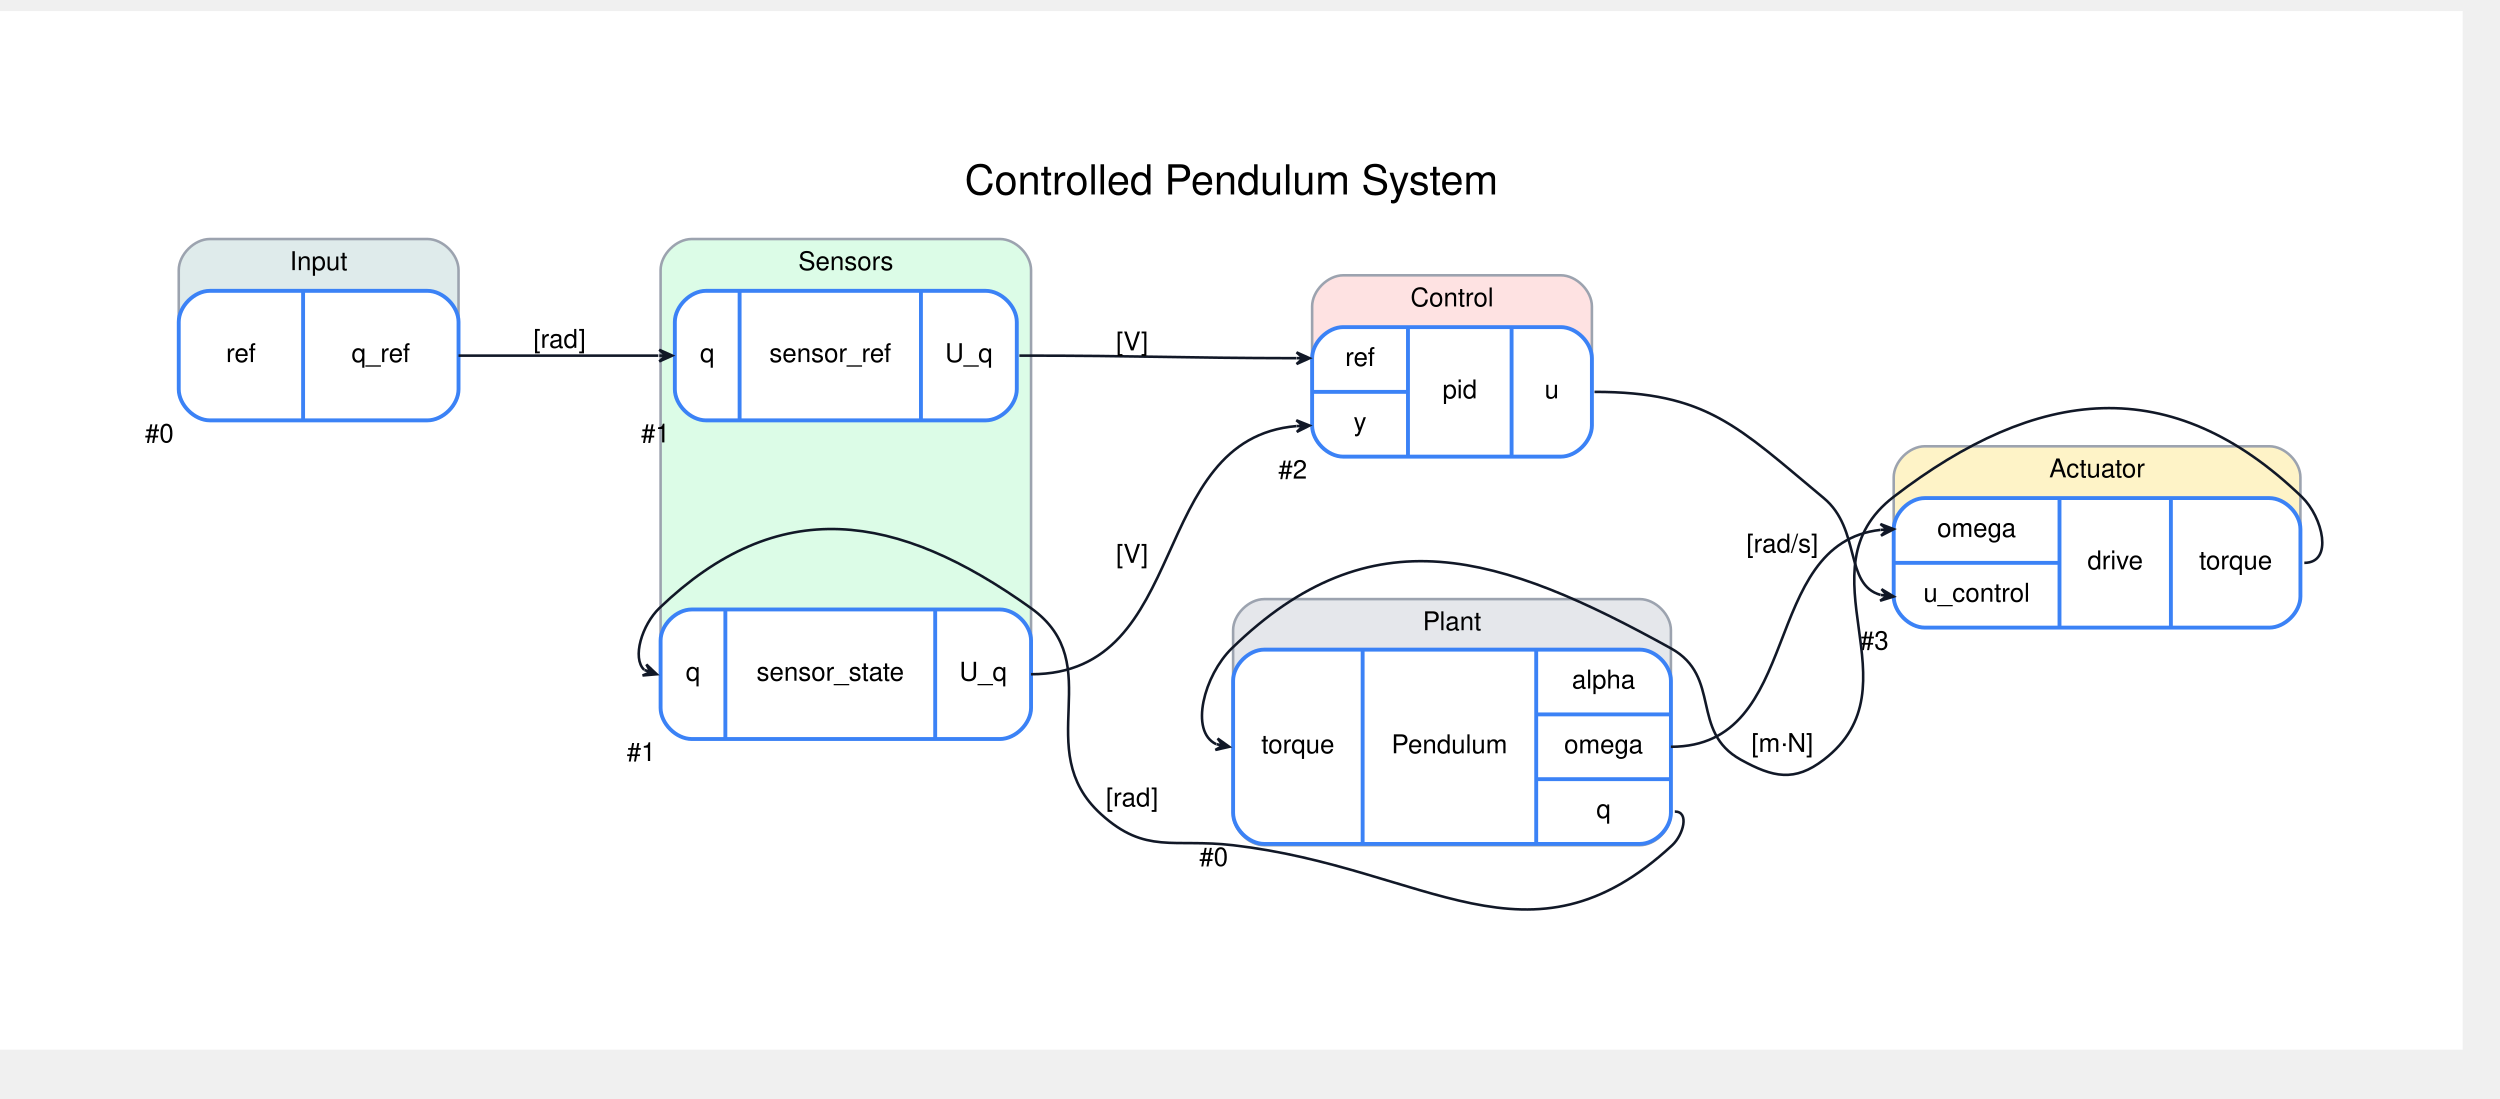
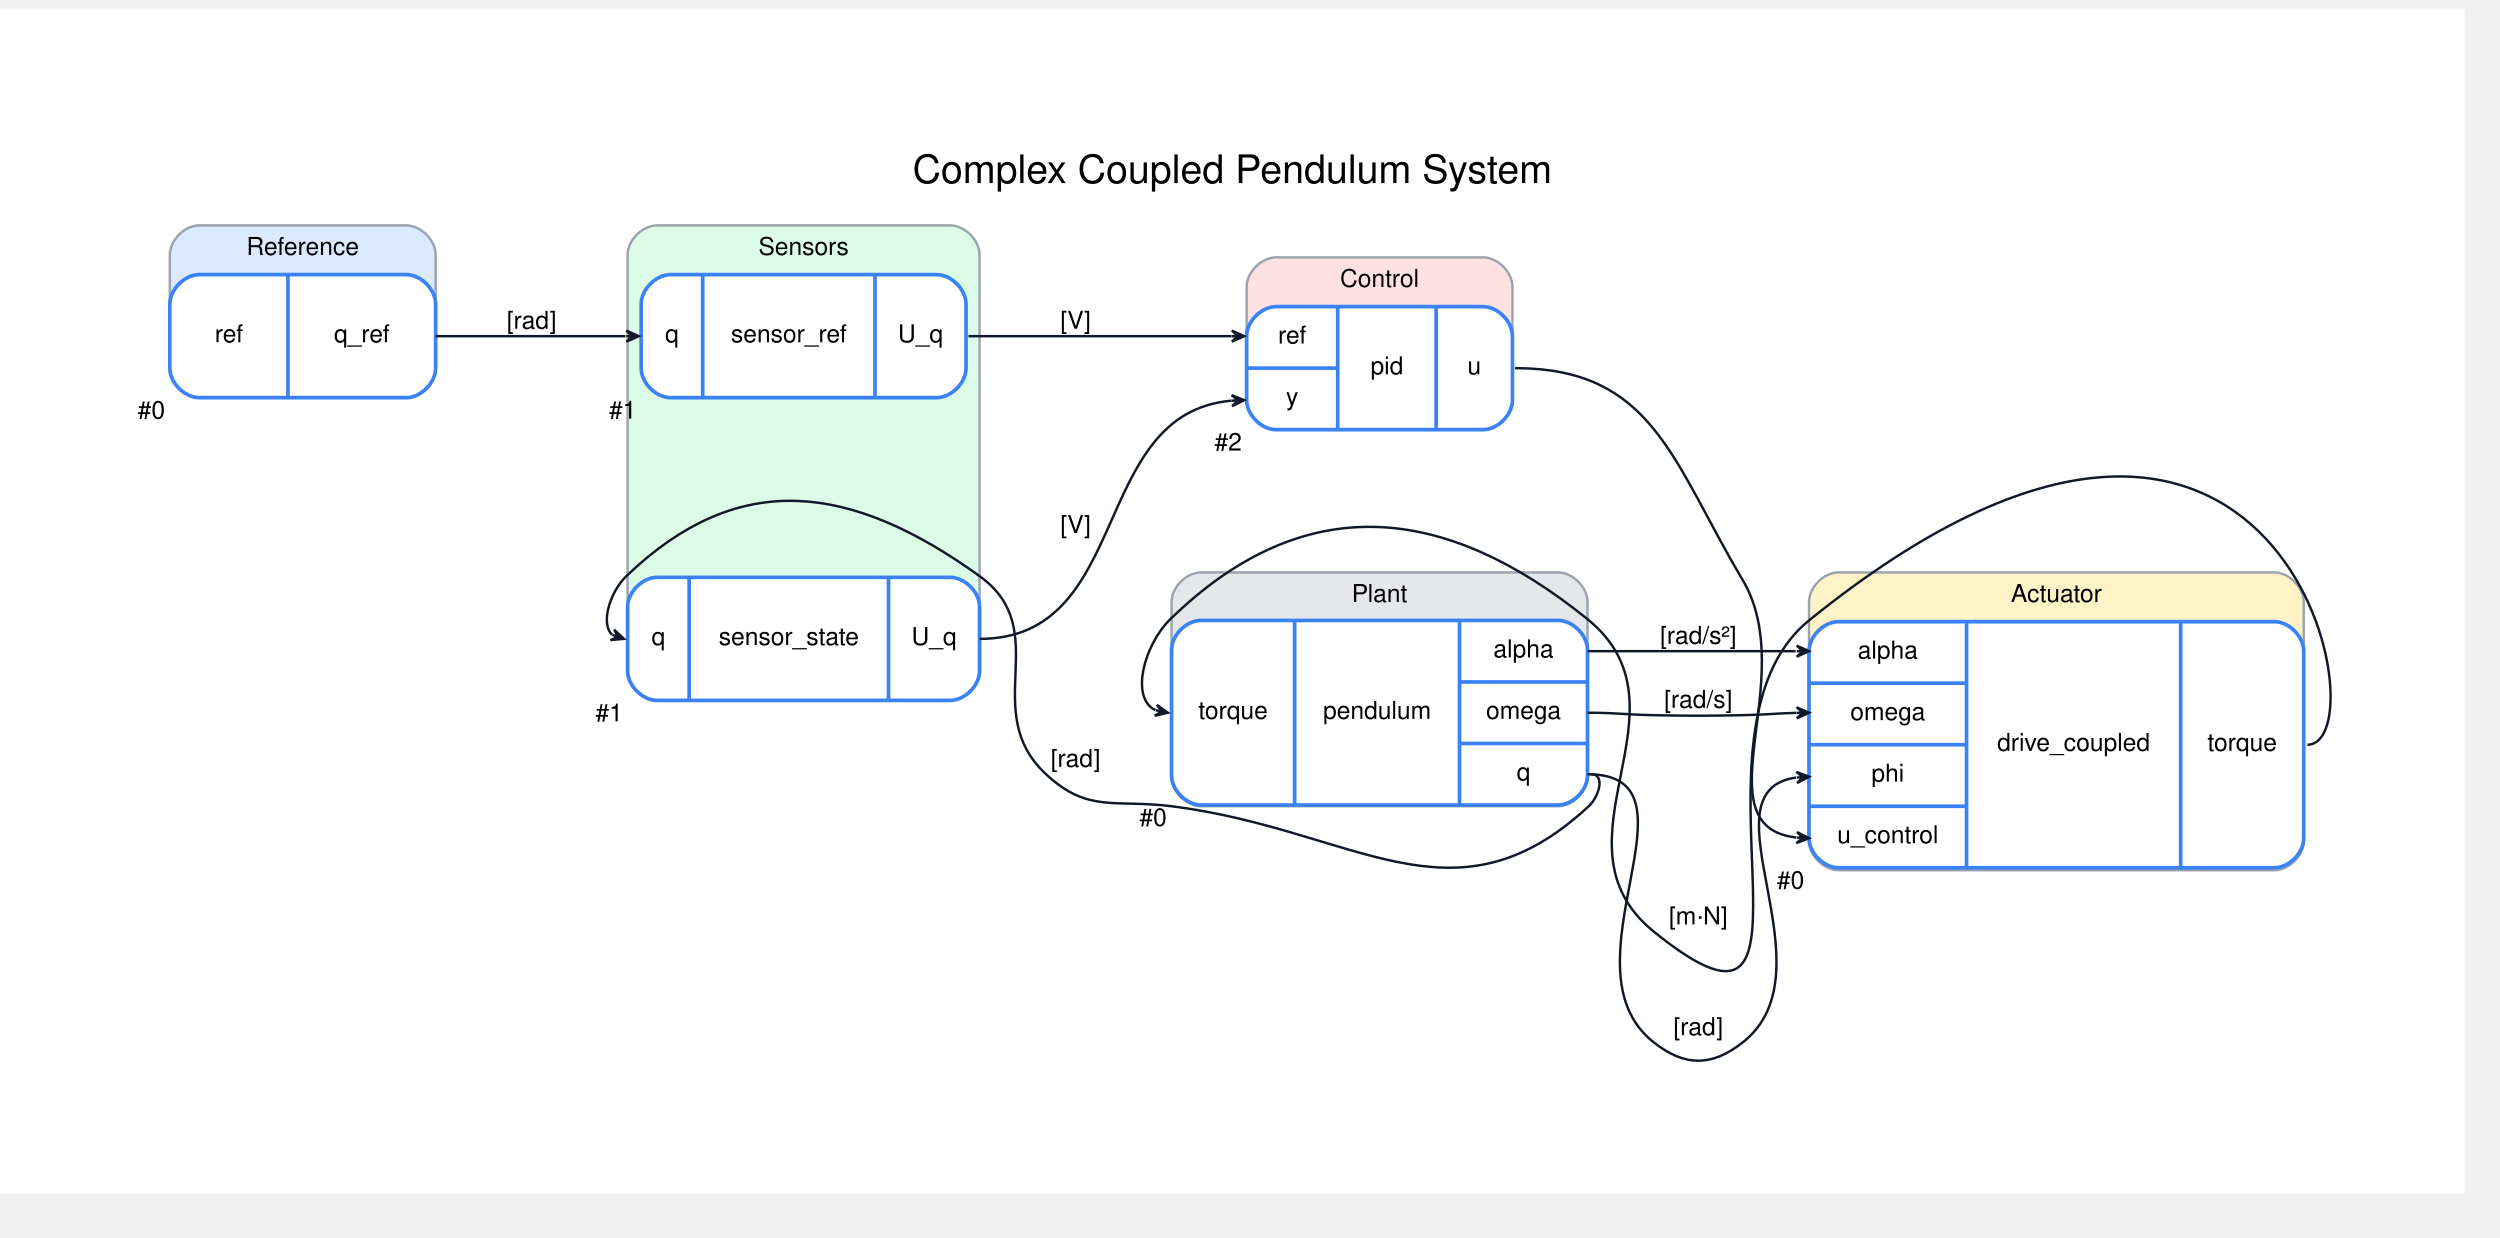
- <svg xmlns="http://www.w3.org/2000/svg" width="979pt" height="430pt" viewBox="14.40 14.40 965.04 415.33">
-   <g id="graph0" class="graph" transform="scale(1 1) rotate(0) translate(68.4 361.33)">
-     <polygon fill="white" stroke="transparent" points="-54,54 -54,-346.93 896.64,-346.93 896.64,54 -54,54" />
-     <text text-anchor="middle" x="421.32" y="-276.13" font-family="Helvetica,sans-Serif" font-size="16.00">Controlled Pendulum System</text>
+ <svg xmlns="http://www.w3.org/2000/svg" width="1030pt" height="510pt" viewBox="14.40 14.40 1015.74 495.79">
+   <g id="graph0" class="graph" transform="scale(1 1) rotate(0) translate(68.4 441.79)">
+     <polygon fill="white" stroke="transparent" points="-54,54 -54,-427.39 947.34,-427.39 947.34,54 -54,54" />
+     <text text-anchor="middle" x="446.67" y="-356.59" font-family="Helvetica,sans-Serif" font-size="16.00">Complex Coupled Pendulum System</text>
    <g id="clust1" class="cluster">
-       <path fill="#dfebeb" stroke="#9ca3af" d="M27,-188.93C27,-188.93 111,-188.93 111,-188.93 117,-188.93 123,-194.93 123,-200.93 123,-200.93 123,-246.93 123,-246.93 123,-252.93 117,-258.93 111,-258.93 111,-258.93 27,-258.93 27,-258.93 21,-258.93 15,-252.93 15,-246.93 15,-246.93 15,-200.93 15,-200.93 15,-194.93 21,-188.93 27,-188.93" />
-       <text text-anchor="middle" x="69" y="-246.93" font-family="Helvetica,sans-Serif" font-size="10.00">Input</text>
+       <path fill="#dbeafe" stroke="#9ca3af" d="M27,-269.39C27,-269.39 111,-269.39 111,-269.39 117,-269.39 123,-275.39 123,-281.39 123,-281.39 123,-327.39 123,-327.39 123,-333.39 117,-339.39 111,-339.39 111,-339.39 27,-339.39 27,-339.39 21,-339.39 15,-333.39 15,-327.39 15,-327.39 15,-281.39 15,-281.39 15,-275.39 21,-269.39 27,-269.39" />
+       <text text-anchor="middle" x="69" y="-327.39" font-family="Helvetica,sans-Serif" font-size="10.00">Reference</text>
    </g>
    <g id="clust2" class="cluster">
-       <path fill="#dcfce7" stroke="#9ca3af" d="M213,-65.93C213,-65.93 332,-65.93 332,-65.93 338,-65.93 344,-71.93 344,-77.93 344,-77.93 344,-246.93 344,-246.93 344,-252.93 338,-258.93 332,-258.93 332,-258.93 213,-258.93 213,-258.93 207,-258.93 201,-252.93 201,-246.93 201,-246.93 201,-77.93 201,-77.93 201,-71.93 207,-65.93 213,-65.93" />
-       <text text-anchor="middle" x="272.5" y="-246.93" font-family="Helvetica,sans-Serif" font-size="10.00">Sensors</text>
+       <path fill="#dcfce7" stroke="#9ca3af" d="M213,-146.39C213,-146.39 332,-146.39 332,-146.39 338,-146.39 344,-152.39 344,-158.39 344,-158.39 344,-327.39 344,-327.39 344,-333.39 338,-339.39 332,-339.39 332,-339.39 213,-339.39 213,-339.39 207,-339.39 201,-333.39 201,-327.39 201,-327.39 201,-158.39 201,-158.39 201,-152.39 207,-146.39 213,-146.39" />
+       <text text-anchor="middle" x="272.5" y="-327.39" font-family="Helvetica,sans-Serif" font-size="10.00">Sensors</text>
    </g>
    <g id="clust3" class="cluster">
-       <path fill="#fee2e2" stroke="#9ca3af" d="M464.5,-174.93C464.5,-174.93 548.5,-174.93 548.5,-174.93 554.5,-174.93 560.5,-180.93 560.5,-186.93 560.5,-186.93 560.5,-232.93 560.5,-232.93 560.5,-238.93 554.5,-244.93 548.5,-244.93 548.5,-244.93 464.5,-244.93 464.5,-244.93 458.5,-244.93 452.5,-238.93 452.5,-232.93 452.5,-232.93 452.5,-186.93 452.5,-186.93 452.5,-180.93 458.5,-174.93 464.5,-174.93" />
-       <text text-anchor="middle" x="506.5" y="-232.93" font-family="Helvetica,sans-Serif" font-size="10.00">Control</text>
+       <path fill="#fee2e2" stroke="#9ca3af" d="M464.5,-256.39C464.5,-256.39 548.5,-256.39 548.5,-256.39 554.5,-256.39 560.5,-262.39 560.5,-268.39 560.5,-268.39 560.5,-314.39 560.5,-314.39 560.5,-320.39 554.5,-326.39 548.5,-326.39 548.5,-326.39 464.5,-326.39 464.5,-326.39 458.5,-326.39 452.5,-320.39 452.5,-314.39 452.5,-314.39 452.5,-268.39 452.5,-268.39 452.5,-262.39 458.5,-256.39 464.5,-256.39" />
+       <text text-anchor="middle" x="506.5" y="-314.39" font-family="Helvetica,sans-Serif" font-size="10.00">Control</text>
    </g>
    <g id="clust4" class="cluster">
-       <path fill="#fef3c7" stroke="#9ca3af" d="M689,-108.93C689,-108.93 822,-108.93 822,-108.93 828,-108.93 834,-114.93 834,-120.93 834,-120.93 834,-166.93 834,-166.93 834,-172.93 828,-178.93 822,-178.93 822,-178.93 689,-178.93 689,-178.93 683,-178.93 677,-172.93 677,-166.93 677,-166.93 677,-120.93 677,-120.93 677,-114.93 683,-108.93 689,-108.93" />
-       <text text-anchor="middle" x="755.5" y="-166.93" font-family="Helvetica,sans-Serif" font-size="10.00">Actuator</text>
+       <path fill="#fef3c7" stroke="#9ca3af" d="M693,-77.39C693,-77.39 870,-77.39 870,-77.39 876,-77.39 882,-83.39 882,-89.39 882,-89.39 882,-186.39 882,-186.39 882,-192.39 876,-198.39 870,-198.39 870,-198.39 693,-198.39 693,-198.39 687,-198.39 681,-192.39 681,-186.39 681,-186.39 681,-89.39 681,-89.39 681,-83.39 687,-77.39 693,-77.39" />
+       <text text-anchor="middle" x="781.5" y="-186.39" font-family="Helvetica,sans-Serif" font-size="10.00">Actuator</text>
    </g>
    <g id="clust5" class="cluster">
-       <path fill="#e5e7eb" stroke="#9ca3af" d="M434,-24.93C434,-24.93 579,-24.93 579,-24.93 585,-24.93 591,-30.93 591,-36.93 591,-36.93 591,-107.93 591,-107.93 591,-113.93 585,-119.93 579,-119.93 579,-119.93 434,-119.93 434,-119.93 428,-119.93 422,-113.93 422,-107.93 422,-107.93 422,-36.93 422,-36.93 422,-30.93 428,-24.93 434,-24.93" />
-       <text text-anchor="middle" x="506.5" y="-107.93" font-family="Helvetica,sans-Serif" font-size="10.00">Plant</text>
+       <path fill="#e5e7eb" stroke="#9ca3af" d="M434,-103.39C434,-103.39 579,-103.39 579,-103.39 585,-103.39 591,-109.39 591,-115.39 591,-115.39 591,-186.39 591,-186.39 591,-192.39 585,-198.39 579,-198.39 579,-198.39 434,-198.39 434,-198.39 428,-198.39 422,-192.39 422,-186.39 422,-186.39 422,-115.39 422,-115.39 422,-109.39 428,-103.39 434,-103.39" />
+       <text text-anchor="middle" x="506.5" y="-186.39" font-family="Helvetica,sans-Serif" font-size="10.00">Plant</text>
    </g>
    <g id="node1" class="node">
-       <path fill="white" stroke="#3b82f6" stroke-width="1.5" d="M27,-188.93C27,-188.93 111,-188.93 111,-188.93 117,-188.93 123,-194.93 123,-200.93 123,-200.93 123,-226.93 123,-226.93 123,-232.93 117,-238.93 111,-238.93 111,-238.93 27,-238.93 27,-238.93 21,-238.93 15,-232.93 15,-226.93 15,-226.93 15,-200.93 15,-200.93 15,-194.93 21,-188.93 27,-188.93" />
-       <text text-anchor="middle" x="39" y="-211.43" font-family="Helvetica,sans-Serif" font-size="10.00">ref</text>
-       <polyline fill="none" stroke="#3b82f6" stroke-width="1.5" points="63,-188.93 63,-238.93 " />
-       <text text-anchor="middle" x="93" y="-211.43" font-family="Helvetica,sans-Serif" font-size="10.00">q_ref</text>
-       <text text-anchor="middle" x="7.5" y="-180.43" font-family="Helvetica,sans-Serif" font-size="10.00">#0</text>
+       <path fill="white" stroke="#3b82f6" stroke-width="1.5" d="M27,-269.39C27,-269.39 111,-269.39 111,-269.39 117,-269.39 123,-275.39 123,-281.39 123,-281.39 123,-307.39 123,-307.39 123,-313.39 117,-319.39 111,-319.39 111,-319.39 27,-319.39 27,-319.39 21,-319.39 15,-313.39 15,-307.39 15,-307.39 15,-281.39 15,-281.39 15,-275.39 21,-269.39 27,-269.39" />
+       <text text-anchor="middle" x="39" y="-291.89" font-family="Helvetica,sans-Serif" font-size="10.00">ref</text>
+       <polyline fill="none" stroke="#3b82f6" stroke-width="1.5" points="63,-269.39 63,-319.39 " />
+       <text text-anchor="middle" x="93" y="-291.89" font-family="Helvetica,sans-Serif" font-size="10.00">q_ref</text>
+       <text text-anchor="middle" x="7.5" y="-260.89" font-family="Helvetica,sans-Serif" font-size="10.00">#0</text>
    </g>
    <g id="node2" class="node">
-       <path fill="white" stroke="#3b82f6" stroke-width="1.5" d="M218.5,-188.93C218.5,-188.93 326.5,-188.93 326.5,-188.93 332.5,-188.93 338.5,-194.93 338.5,-200.93 338.5,-200.93 338.5,-226.93 338.5,-226.93 338.5,-232.93 332.5,-238.93 326.5,-238.93 326.5,-238.93 218.5,-238.93 218.5,-238.93 212.5,-238.93 206.5,-232.93 206.5,-226.93 206.5,-226.93 206.5,-200.93 206.5,-200.93 206.5,-194.93 212.5,-188.93 218.5,-188.93" />
-       <text text-anchor="middle" x="219" y="-211.43" font-family="Helvetica,sans-Serif" font-size="10.00">q</text>
-       <polyline fill="none" stroke="#3b82f6" stroke-width="1.5" points="231.5,-188.93 231.5,-238.93 " />
-       <text text-anchor="middle" x="266.5" y="-211.43" font-family="Helvetica,sans-Serif" font-size="10.00">sensor_ref</text>
-       <polyline fill="none" stroke="#3b82f6" stroke-width="1.5" points="301.5,-188.93 301.5,-238.93 " />
-       <text text-anchor="middle" x="320" y="-211.43" font-family="Helvetica,sans-Serif" font-size="10.00">U_q</text>
-       <text text-anchor="middle" x="199" y="-180.43" font-family="Helvetica,sans-Serif" font-size="10.00">#1</text>
+       <path fill="white" stroke="#3b82f6" stroke-width="1.5" d="M218.5,-269.39C218.5,-269.39 326.5,-269.39 326.5,-269.39 332.5,-269.39 338.5,-275.39 338.5,-281.39 338.5,-281.39 338.5,-307.39 338.5,-307.39 338.5,-313.39 332.5,-319.39 326.5,-319.39 326.5,-319.39 218.5,-319.39 218.5,-319.39 212.5,-319.39 206.5,-313.39 206.5,-307.39 206.5,-307.39 206.5,-281.39 206.5,-281.39 206.5,-275.39 212.5,-269.39 218.5,-269.39" />
+       <text text-anchor="middle" x="219" y="-291.89" font-family="Helvetica,sans-Serif" font-size="10.00">q</text>
+       <polyline fill="none" stroke="#3b82f6" stroke-width="1.5" points="231.5,-269.39 231.5,-319.39 " />
+       <text text-anchor="middle" x="266.5" y="-291.89" font-family="Helvetica,sans-Serif" font-size="10.00">sensor_ref</text>
+       <polyline fill="none" stroke="#3b82f6" stroke-width="1.5" points="301.5,-269.39 301.5,-319.39 " />
+       <text text-anchor="middle" x="320" y="-291.89" font-family="Helvetica,sans-Serif" font-size="10.00">U_q</text>
+       <text text-anchor="middle" x="199" y="-260.89" font-family="Helvetica,sans-Serif" font-size="10.00">#1</text>
    </g>
    <g id="edge1" class="edge">
-       <path fill="none" stroke="#111827" d="M123,-213.93C157.8,-213.93 167.83,-213.93 200.12,-213.93" />
-       <polygon fill="#111827" stroke="#111827" points="205.5,-213.93 200.5,-216.18 203,-213.93 200.5,-213.93 200.5,-213.93 200.5,-213.93 203,-213.93 200.5,-211.68 205.5,-213.93 205.5,-213.93" />
-       <text text-anchor="middle" x="162" y="-216.93" font-family="Helvetica,sans-Serif" font-size="10.00">[rad]</text>
+       <path fill="none" stroke="#111827" d="M123,-294.39C157.8,-294.39 167.83,-294.39 200.12,-294.39" />
+       <polygon fill="#111827" stroke="#111827" points="205.5,-294.39 200.5,-296.64 203,-294.39 200.5,-294.39 200.5,-294.39 200.5,-294.39 203,-294.39 200.5,-292.14 205.5,-294.39 205.5,-294.39" />
+       <text text-anchor="middle" x="162" y="-297.39" font-family="Helvetica,sans-Serif" font-size="10.00">[rad]</text>
    </g>
    <g id="node4" class="node">
-       <path fill="white" stroke="#3b82f6" stroke-width="1.5" d="M464.5,-174.93C464.5,-174.93 548.5,-174.93 548.5,-174.93 554.5,-174.93 560.5,-180.93 560.5,-186.93 560.5,-186.93 560.5,-212.93 560.5,-212.93 560.5,-218.93 554.5,-224.93 548.5,-224.93 548.5,-224.93 464.5,-224.93 464.5,-224.93 458.5,-224.93 452.5,-218.93 452.5,-212.93 452.5,-212.93 452.5,-186.93 452.5,-186.93 452.5,-180.93 458.5,-174.93 464.5,-174.93" />
-       <text text-anchor="middle" x="471" y="-209.93" font-family="Helvetica,sans-Serif" font-size="10.00">ref</text>
-       <polyline fill="none" stroke="#3b82f6" stroke-width="1.5" points="452.5,-199.93 489.5,-199.93 " />
-       <text text-anchor="middle" x="471" y="-184.93" font-family="Helvetica,sans-Serif" font-size="10.00">y</text>
-       <polyline fill="none" stroke="#3b82f6" stroke-width="1.5" points="489.5,-174.93 489.5,-224.93 " />
-       <text text-anchor="middle" x="509.5" y="-197.43" font-family="Helvetica,sans-Serif" font-size="10.00">pid</text>
-       <polyline fill="none" stroke="#3b82f6" stroke-width="1.5" points="529.5,-174.93 529.5,-224.93 " />
-       <text text-anchor="middle" x="545" y="-197.43" font-family="Helvetica,sans-Serif" font-size="10.00">u</text>
-       <text text-anchor="middle" x="445" y="-166.43" font-family="Helvetica,sans-Serif" font-size="10.00">#2</text>
+       <path fill="white" stroke="#3b82f6" stroke-width="1.5" d="M464.5,-256.39C464.5,-256.39 548.5,-256.39 548.5,-256.39 554.5,-256.39 560.5,-262.39 560.5,-268.39 560.5,-268.39 560.5,-294.39 560.5,-294.39 560.5,-300.39 554.5,-306.39 548.5,-306.39 548.5,-306.39 464.5,-306.39 464.5,-306.39 458.5,-306.39 452.5,-300.39 452.5,-294.39 452.5,-294.39 452.5,-268.39 452.5,-268.39 452.5,-262.39 458.5,-256.39 464.5,-256.39" />
+       <text text-anchor="middle" x="471" y="-291.39" font-family="Helvetica,sans-Serif" font-size="10.00">ref</text>
+       <polyline fill="none" stroke="#3b82f6" stroke-width="1.5" points="452.5,-281.39 489.5,-281.39 " />
+       <text text-anchor="middle" x="471" y="-266.39" font-family="Helvetica,sans-Serif" font-size="10.00">y</text>
+       <polyline fill="none" stroke="#3b82f6" stroke-width="1.5" points="489.5,-256.39 489.5,-306.39 " />
+       <text text-anchor="middle" x="509.5" y="-278.89" font-family="Helvetica,sans-Serif" font-size="10.00">pid</text>
+       <polyline fill="none" stroke="#3b82f6" stroke-width="1.5" points="529.5,-256.39 529.5,-306.39 " />
+       <text text-anchor="middle" x="545" y="-278.89" font-family="Helvetica,sans-Serif" font-size="10.00">u</text>
+       <text text-anchor="middle" x="445" y="-247.89" font-family="Helvetica,sans-Serif" font-size="10.00">#2</text>
    </g>
    <g id="edge3" class="edge">
-       <path fill="none" stroke="#111827" d="M339.5,-213.93C387.53,-213.93 400.8,-213 446.38,-212.93" />
-       <polygon fill="#111827" stroke="#111827" points="451.5,-212.93 446.5,-215.18 449,-212.93 446.5,-212.93 446.5,-212.93 446.5,-212.93 449,-212.93 446.5,-210.68 451.5,-212.93 451.5,-212.93" />
-       <text text-anchor="middle" x="383" y="-215.93" font-family="Helvetica,sans-Serif" font-size="10.00">[V]</text>
+       <path fill="none" stroke="#111827" d="M339.5,-294.39C387.53,-294.39 400.8,-294.39 446.39,-294.39" />
+       <polygon fill="#111827" stroke="#111827" points="451.5,-294.39 446.5,-296.64 449,-294.39 446.5,-294.39 446.5,-294.39 446.5,-294.39 449,-294.39 446.5,-292.14 451.5,-294.39 451.5,-294.39" />
+       <text text-anchor="middle" x="383" y="-297.39" font-family="Helvetica,sans-Serif" font-size="10.00">[V]</text>
    </g>
    <g id="node3" class="node">
-       <path fill="white" stroke="#3b82f6" stroke-width="1.5" d="M213,-65.93C213,-65.93 332,-65.93 332,-65.93 338,-65.93 344,-71.93 344,-77.93 344,-77.93 344,-103.93 344,-103.93 344,-109.93 338,-115.93 332,-115.93 332,-115.93 213,-115.93 213,-115.93 207,-115.93 201,-109.93 201,-103.93 201,-103.93 201,-77.93 201,-77.93 201,-71.93 207,-65.93 213,-65.93" />
-       <text text-anchor="middle" x="213.5" y="-88.43" font-family="Helvetica,sans-Serif" font-size="10.00">q</text>
-       <polyline fill="none" stroke="#3b82f6" stroke-width="1.5" points="226,-65.93 226,-115.93 " />
-       <text text-anchor="middle" x="266.5" y="-88.43" font-family="Helvetica,sans-Serif" font-size="10.00">sensor_state</text>
-       <polyline fill="none" stroke="#3b82f6" stroke-width="1.5" points="307,-65.93 307,-115.93 " />
-       <text text-anchor="middle" x="325.5" y="-88.43" font-family="Helvetica,sans-Serif" font-size="10.00">U_q</text>
-       <text text-anchor="middle" x="193.5" y="-57.43" font-family="Helvetica,sans-Serif" font-size="10.00">#1</text>
+       <path fill="white" stroke="#3b82f6" stroke-width="1.5" d="M213,-146.39C213,-146.39 332,-146.39 332,-146.39 338,-146.39 344,-152.39 344,-158.39 344,-158.39 344,-184.39 344,-184.39 344,-190.39 338,-196.39 332,-196.39 332,-196.39 213,-196.39 213,-196.39 207,-196.39 201,-190.39 201,-184.39 201,-184.39 201,-158.39 201,-158.39 201,-152.39 207,-146.39 213,-146.39" />
+       <text text-anchor="middle" x="213.5" y="-168.89" font-family="Helvetica,sans-Serif" font-size="10.00">q</text>
+       <polyline fill="none" stroke="#3b82f6" stroke-width="1.5" points="226,-146.39 226,-196.39 " />
+       <text text-anchor="middle" x="266.5" y="-168.89" font-family="Helvetica,sans-Serif" font-size="10.00">sensor_state</text>
+       <polyline fill="none" stroke="#3b82f6" stroke-width="1.5" points="307,-146.39 307,-196.39 " />
+       <text text-anchor="middle" x="325.5" y="-168.89" font-family="Helvetica,sans-Serif" font-size="10.00">U_q</text>
+       <text text-anchor="middle" x="193.5" y="-137.89" font-family="Helvetica,sans-Serif" font-size="10.00">#1</text>
    </g>
    <g id="edge4" class="edge">
-       <path fill="none" stroke="#111827" d="M344,-90.93C406.3,-90.93 388.51,-181.75 446.43,-186.72" />
-       <polygon fill="#111827" stroke="#111827" points="451.5,-186.93 446.41,-188.97 449,-186.82 446.5,-186.72 446.5,-186.72 446.5,-186.72 449,-186.82 446.6,-184.47 451.5,-186.93 451.5,-186.93" />
-       <text text-anchor="middle" x="383" y="-133.93" font-family="Helvetica,sans-Serif" font-size="10.00">[V]</text>
+       <path fill="none" stroke="#111827" d="M344,-171.39C406.59,-171.39 388.24,-263.16 446.41,-268.18" />
+       <polygon fill="#111827" stroke="#111827" points="451.5,-268.39 446.41,-270.43 449,-268.29 446.5,-268.18 446.5,-268.18 446.5,-268.18 449,-268.29 446.6,-265.93 451.5,-268.39 451.5,-268.39" />
+       <text text-anchor="middle" x="383" y="-214.39" font-family="Helvetica,sans-Serif" font-size="10.00">[V]</text>
    </g>
    <g id="node5" class="node">
-       <path fill="white" stroke="#3b82f6" stroke-width="1.5" d="M689,-108.93C689,-108.93 822,-108.93 822,-108.93 828,-108.93 834,-114.93 834,-120.93 834,-120.93 834,-146.93 834,-146.93 834,-152.93 828,-158.93 822,-158.93 822,-158.93 689,-158.93 689,-158.93 683,-158.93 677,-152.93 677,-146.93 677,-146.93 677,-120.93 677,-120.93 677,-114.93 683,-108.93 689,-108.93" />
-       <text text-anchor="middle" x="709" y="-143.93" font-family="Helvetica,sans-Serif" font-size="10.00">omega</text>
-       <polyline fill="none" stroke="#3b82f6" stroke-width="1.5" points="677,-133.93 741,-133.93 " />
-       <text text-anchor="middle" x="709" y="-118.93" font-family="Helvetica,sans-Serif" font-size="10.00">u_control</text>
-       <polyline fill="none" stroke="#3b82f6" stroke-width="1.5" points="741,-108.93 741,-158.93 " />
-       <text text-anchor="middle" x="762.5" y="-131.43" font-family="Helvetica,sans-Serif" font-size="10.00">drive</text>
-       <polyline fill="none" stroke="#3b82f6" stroke-width="1.5" points="784,-108.93 784,-158.93 " />
-       <text text-anchor="middle" x="809" y="-131.43" font-family="Helvetica,sans-Serif" font-size="10.00">torque</text>
-       <text text-anchor="middle" x="669.5" y="-100.43" font-family="Helvetica,sans-Serif" font-size="10.00">#3</text>
+       <path fill="white" stroke="#3b82f6" stroke-width="1.5" d="M693,-78.39C693,-78.39 870,-78.39 870,-78.39 876,-78.39 882,-84.39 882,-90.39 882,-90.39 882,-166.39 882,-166.39 882,-172.39 876,-178.39 870,-178.39 870,-178.39 693,-178.39 693,-178.39 687,-178.39 681,-172.39 681,-166.39 681,-166.39 681,-90.39 681,-90.39 681,-84.39 687,-78.39 693,-78.39" />
+       <text text-anchor="middle" x="713" y="-163.39" font-family="Helvetica,sans-Serif" font-size="10.00">alpha</text>
+       <polyline fill="none" stroke="#3b82f6" stroke-width="1.5" points="681,-153.39 745,-153.39 " />
+       <text text-anchor="middle" x="713" y="-138.39" font-family="Helvetica,sans-Serif" font-size="10.00">omega</text>
+       <polyline fill="none" stroke="#3b82f6" stroke-width="1.5" points="681,-128.39 745,-128.39 " />
+       <text text-anchor="middle" x="713" y="-113.39" font-family="Helvetica,sans-Serif" font-size="10.00">phi</text>
+       <polyline fill="none" stroke="#3b82f6" stroke-width="1.5" points="681,-103.39 745,-103.39 " />
+       <text text-anchor="middle" x="713" y="-88.39" font-family="Helvetica,sans-Serif" font-size="10.00">u_control</text>
+       <polyline fill="none" stroke="#3b82f6" stroke-width="1.5" points="745,-78.39 745,-178.39 " />
+       <text text-anchor="middle" x="788.5" y="-125.89" font-family="Helvetica,sans-Serif" font-size="10.00">drive_coupled</text>
+       <polyline fill="none" stroke="#3b82f6" stroke-width="1.5" points="832,-78.39 832,-178.39 " />
+       <text text-anchor="middle" x="857" y="-125.89" font-family="Helvetica,sans-Serif" font-size="10.00">torque</text>
+       <text text-anchor="middle" x="673.5" y="-69.89" font-family="Helvetica,sans-Serif" font-size="10.00">#0</text>
    </g>
    <g id="edge5" class="edge">
-       <path fill="none" stroke="#111827" d="M561.5,-199.93C604.85,-199.93 616.66,-186.64 650,-158.93 664.44,-146.93 657.87,-125.47 671.93,-121.55" />
-       <polygon fill="#111827" stroke="#111827" points="677,-120.93 672.31,-123.77 674.52,-121.23 672.04,-121.54 672.04,-121.54 672.04,-121.54 674.52,-121.23 671.76,-119.3 677,-120.93 677,-120.93" />
+       <path fill="none" stroke="#111827" d="M561.5,-281.39C617.63,-281.39 625.3,-243.63 654,-195.39 677.68,-155.6 636.29,-95.33 675.77,-90.68" />
+       <polygon fill="#111827" stroke="#111827" points="681,-90.39 676.13,-92.91 678.5,-90.53 676.01,-90.66 676.01,-90.66 676.01,-90.66 678.5,-90.53 675.88,-88.42 681,-90.39 681,-90.39" />
    </g>
    <g id="node6" class="node">
-       <path fill="white" stroke="#3b82f6" stroke-width="1.5" d="M434,-25.43C434,-25.43 579,-25.43 579,-25.43 585,-25.43 591,-31.43 591,-37.43 591,-37.43 591,-88.43 591,-88.43 591,-94.43 585,-100.43 579,-100.43 579,-100.43 434,-100.43 434,-100.43 428,-100.43 422,-94.43 422,-88.43 422,-88.43 422,-37.43 422,-37.43 422,-31.43 428,-25.43 434,-25.43" />
-       <text text-anchor="middle" x="447" y="-60.43" font-family="Helvetica,sans-Serif" font-size="10.00">torque</text>
-       <polyline fill="none" stroke="#3b82f6" stroke-width="1.5" points="472,-25.43 472,-100.43 " />
-       <text text-anchor="middle" x="505.5" y="-60.43" font-family="Helvetica,sans-Serif" font-size="10.00">Pendulum</text>
-       <polyline fill="none" stroke="#3b82f6" stroke-width="1.5" points="539,-25.43 539,-100.43 " />
-       <text text-anchor="middle" x="565" y="-85.43" font-family="Helvetica,sans-Serif" font-size="10.00">alpha</text>
-       <polyline fill="none" stroke="#3b82f6" stroke-width="1.5" points="539,-75.43 591,-75.43 " />
-       <text text-anchor="middle" x="565" y="-60.43" font-family="Helvetica,sans-Serif" font-size="10.00">omega</text>
-       <polyline fill="none" stroke="#3b82f6" stroke-width="1.5" points="539,-50.43 591,-50.43 " />
-       <text text-anchor="middle" x="565" y="-35.43" font-family="Helvetica,sans-Serif" font-size="10.00">q</text>
-       <text text-anchor="middle" x="414.5" y="-16.93" font-family="Helvetica,sans-Serif" font-size="10.00">#0</text>
+       <path fill="white" stroke="#3b82f6" stroke-width="1.5" d="M434,-103.89C434,-103.89 579,-103.89 579,-103.89 585,-103.89 591,-109.89 591,-115.89 591,-115.89 591,-166.89 591,-166.89 591,-172.89 585,-178.89 579,-178.89 579,-178.89 434,-178.89 434,-178.89 428,-178.89 422,-172.89 422,-166.89 422,-166.89 422,-115.89 422,-115.89 422,-109.89 428,-103.89 434,-103.89" />
+       <text text-anchor="middle" x="447" y="-138.89" font-family="Helvetica,sans-Serif" font-size="10.00">torque</text>
+       <polyline fill="none" stroke="#3b82f6" stroke-width="1.5" points="472,-103.89 472,-178.89 " />
+       <text text-anchor="middle" x="505.5" y="-138.89" font-family="Helvetica,sans-Serif" font-size="10.00">pendulum</text>
+       <polyline fill="none" stroke="#3b82f6" stroke-width="1.5" points="539,-103.89 539,-178.89 " />
+       <text text-anchor="middle" x="565" y="-163.89" font-family="Helvetica,sans-Serif" font-size="10.00">alpha</text>
+       <polyline fill="none" stroke="#3b82f6" stroke-width="1.5" points="539,-153.89 591,-153.89 " />
+       <text text-anchor="middle" x="565" y="-138.89" font-family="Helvetica,sans-Serif" font-size="10.00">omega</text>
+       <polyline fill="none" stroke="#3b82f6" stroke-width="1.5" points="539,-128.89 591,-128.89 " />
+       <text text-anchor="middle" x="565" y="-113.89" font-family="Helvetica,sans-Serif" font-size="10.00">q</text>
+       <text text-anchor="middle" x="414.5" y="-95.39" font-family="Helvetica,sans-Serif" font-size="10.00">#0</text>
    </g>
    <g id="edge6" class="edge">
-       <path fill="none" stroke="#111827" d="M835.5,-133.93C846.84,-133.93 842.68,-151.57 834.5,-159.43 784.04,-207.95 732.5,-202.09 677,-159.43 639.99,-130.98 687.01,-86.38 650,-57.93 638.72,-49.26 630.45,-51.05 618,-57.93 598.25,-68.85 610.75,-90.01 591,-100.93 525.07,-137.38 475.46,-153.49 421.5,-100.93 410.82,-90.52 405.05,-68.87 415.47,-63.94" />
-       <polygon fill="#111827" stroke="#111827" points="420.5,-62.93 416.04,-66.12 418.05,-63.42 415.6,-63.92 415.6,-63.92 415.6,-63.92 418.05,-63.42 415.15,-61.71 420.5,-62.93 420.5,-62.93" />
-       <text text-anchor="middle" x="634" y="-60.93" font-family="Helvetica,sans-Serif" font-size="10.00">[m·N]</text>
+       <path fill="none" stroke="#111827" d="M883.5,-128.39C914.5,-128.39 874.37,-335.34 681,-178.89 624.94,-133.54 696.94,11.53 618,-52.39 573.15,-88.71 635.85,-143.08 591,-179.39 532.45,-226.8 475.46,-231.95 421.5,-179.39 410.82,-168.98 405.05,-147.34 415.47,-142.41" />
+       <polygon fill="#111827" stroke="#111827" points="420.5,-141.39 416.04,-144.58 418.05,-141.89 415.6,-142.38 415.6,-142.38 415.6,-142.38 418.05,-141.89 415.15,-140.17 420.5,-141.39 420.5,-141.39" />
+       <text text-anchor="middle" x="636" y="-55.39" font-family="Helvetica,sans-Serif" font-size="10.00">[m·N]</text>
    </g>
    <g id="edge2" class="edge">
-       <path fill="none" stroke="#111827" d="M592.5,-37.93C598.29,-37.93 595.75,-28.86 591.5,-24.93 536.23,26.26 496.83,-16.24 422,-24.93 398.87,-27.61 388.24,-21.27 371,-36.93 343.37,-62.01 374.33,-94.69 344,-116.43 292.16,-153.57 246.47,-160.63 200.5,-116.43 193.86,-110.04 189.86,-97.2 194.68,-92.61" />
-       <polygon fill="#111827" stroke="#111827" points="199.5,-90.93 195.52,-94.7 197.14,-91.75 194.78,-92.57 194.78,-92.57 194.78,-92.57 197.14,-91.75 194.04,-90.45 199.5,-90.93 199.5,-90.93" />
-       <text text-anchor="middle" x="383" y="-39.93" font-family="Helvetica,sans-Serif" font-size="10.00">[rad]</text>
+       <path fill="none" stroke="#111827" d="M592.5,-116.39C598.29,-116.39 595.75,-107.33 591.5,-103.39 536.23,-52.21 496.75,-94.01 422,-103.39 398.79,-106.3 388.14,-100.47 371,-116.39 343.35,-142.07 374.63,-174.85 344,-196.89 292.23,-234.13 246.47,-241.1 200.5,-196.89 193.86,-190.5 189.86,-177.66 194.68,-173.07" />
+       <polygon fill="#111827" stroke="#111827" points="199.5,-171.39 195.52,-175.16 197.14,-172.21 194.78,-173.04 194.78,-173.04 194.78,-173.04 197.14,-172.21 194.04,-170.91 199.5,-171.39 199.5,-171.39" />
+       <text text-anchor="middle" x="383" y="-119.39" font-family="Helvetica,sans-Serif" font-size="10.00">[rad]</text>
    </g>
    <g id="edge7" class="edge">
-       <path fill="none" stroke="#111827" d="M591,-62.93C642.66,-62.93 624.87,-141.44 671.92,-146.66" />
-       <polygon fill="#111827" stroke="#111827" points="677,-146.93 671.89,-148.91 674.5,-146.79 672.01,-146.66 672.01,-146.66 672.01,-146.66 674.5,-146.79 672.13,-144.41 677,-146.93 677,-146.93" />
-       <text text-anchor="middle" x="634" y="-137.93" font-family="Helvetica,sans-Serif" font-size="10.00">[rad/s]</text>
+       <path fill="none" stroke="#111827" d="M591,-116.39C640.91,-116.39 578.69,-38.15 618,-7.39 630.6,2.47 641.39,2.46 654,-7.39 691.47,-36.65 636.17,-109.4 675.7,-115.04" />
+       <polygon fill="#111827" stroke="#111827" points="681,-115.39 675.86,-117.31 678.51,-115.23 676.01,-115.06 676.01,-115.06 676.01,-115.06 678.51,-115.23 676.16,-112.82 681,-115.39 681,-115.39" />
+       <text text-anchor="middle" x="636" y="-10.39" font-family="Helvetica,sans-Serif" font-size="10.00">[rad]</text>
+     </g>
+     <g id="edge8" class="edge">
+       <path fill="none" stroke="#111827" d="M591,-141.39C603.01,-141.39 605.99,-140.61 618,-140.39 634,-140.09 638,-140.09 654,-140.39 664.13,-140.58 667.84,-141.16 675.96,-141.34" />
+       <polygon fill="#111827" stroke="#111827" points="681,-141.39 675.98,-143.59 678.5,-141.37 676,-141.34 676,-141.34 676,-141.34 678.5,-141.37 676.02,-139.09 681,-141.39 681,-141.39" />
+       <text text-anchor="middle" x="636" y="-143.39" font-family="Helvetica,sans-Serif" font-size="10.00">[rad/s]</text>
+     </g>
+     <g id="edge9" class="edge">
+       <path fill="none" stroke="#111827" d="M591,-166.39C629.12,-166.39 640,-166.39 675.57,-166.39" />
+       <polygon fill="#111827" stroke="#111827" points="681,-166.39 676,-168.64 678.5,-166.39 676,-166.39 676,-166.39 676,-166.39 678.5,-166.39 676,-164.14 681,-166.39 681,-166.39" />
+       <text text-anchor="middle" x="636" y="-169.39" font-family="Helvetica,sans-Serif" font-size="10.00">[rad/s²]</text>
    </g>
  </g>
</svg>
